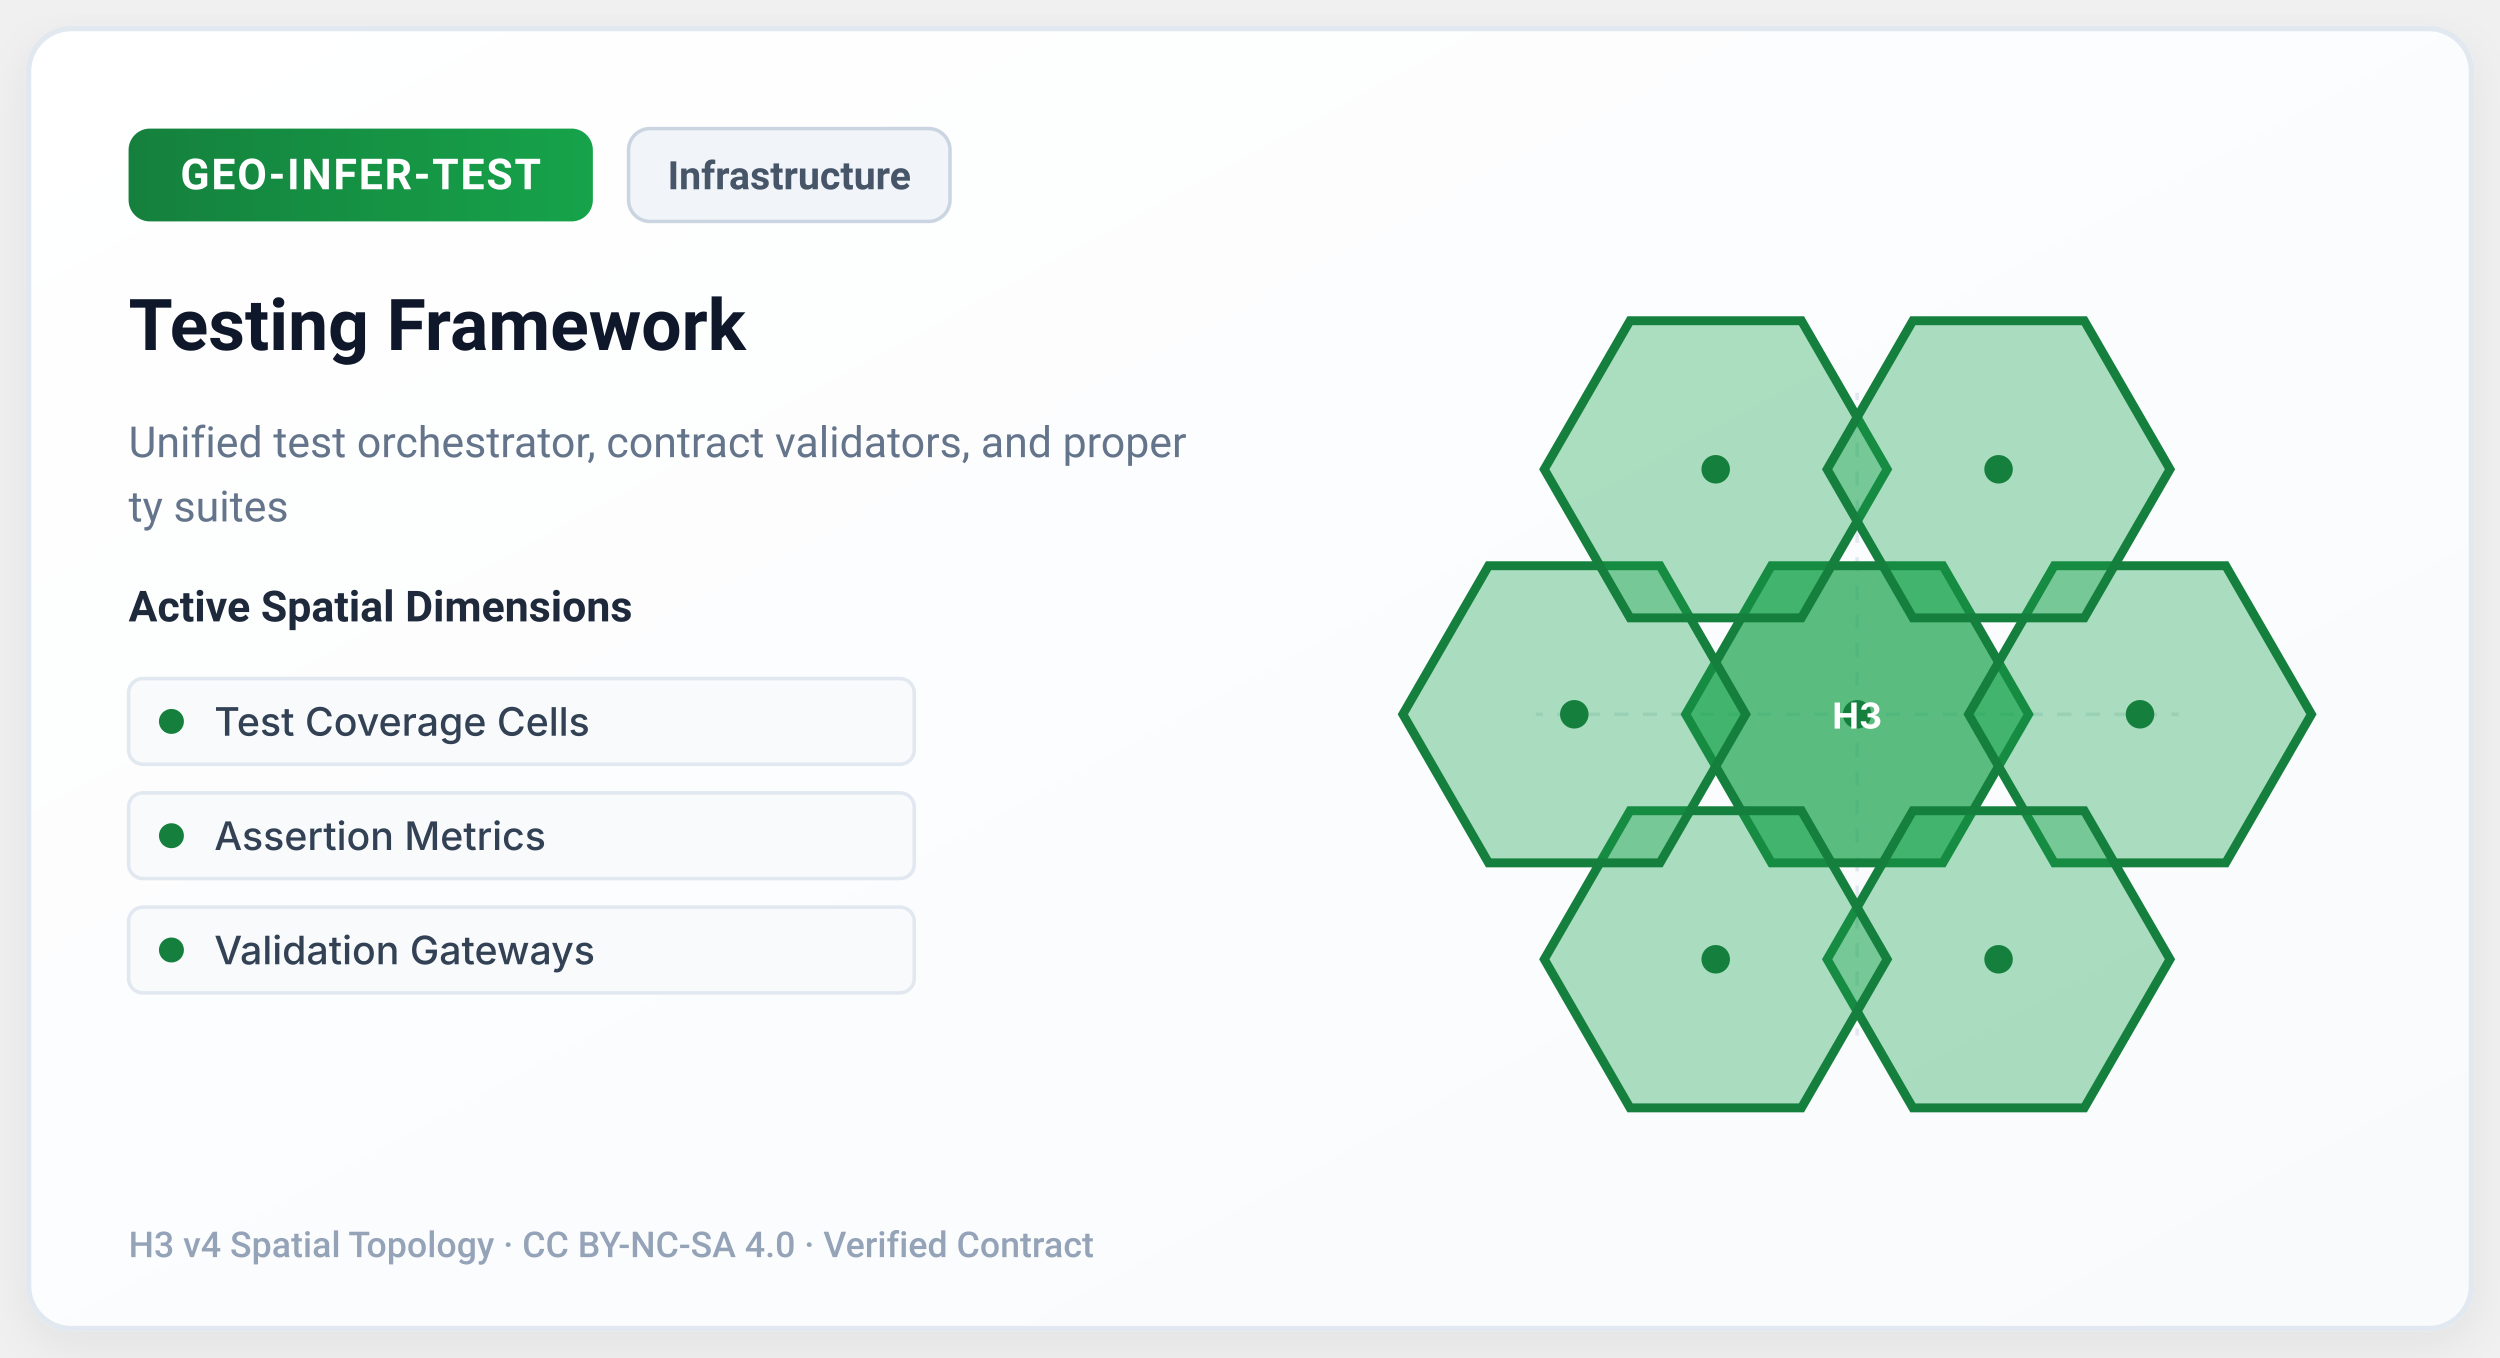
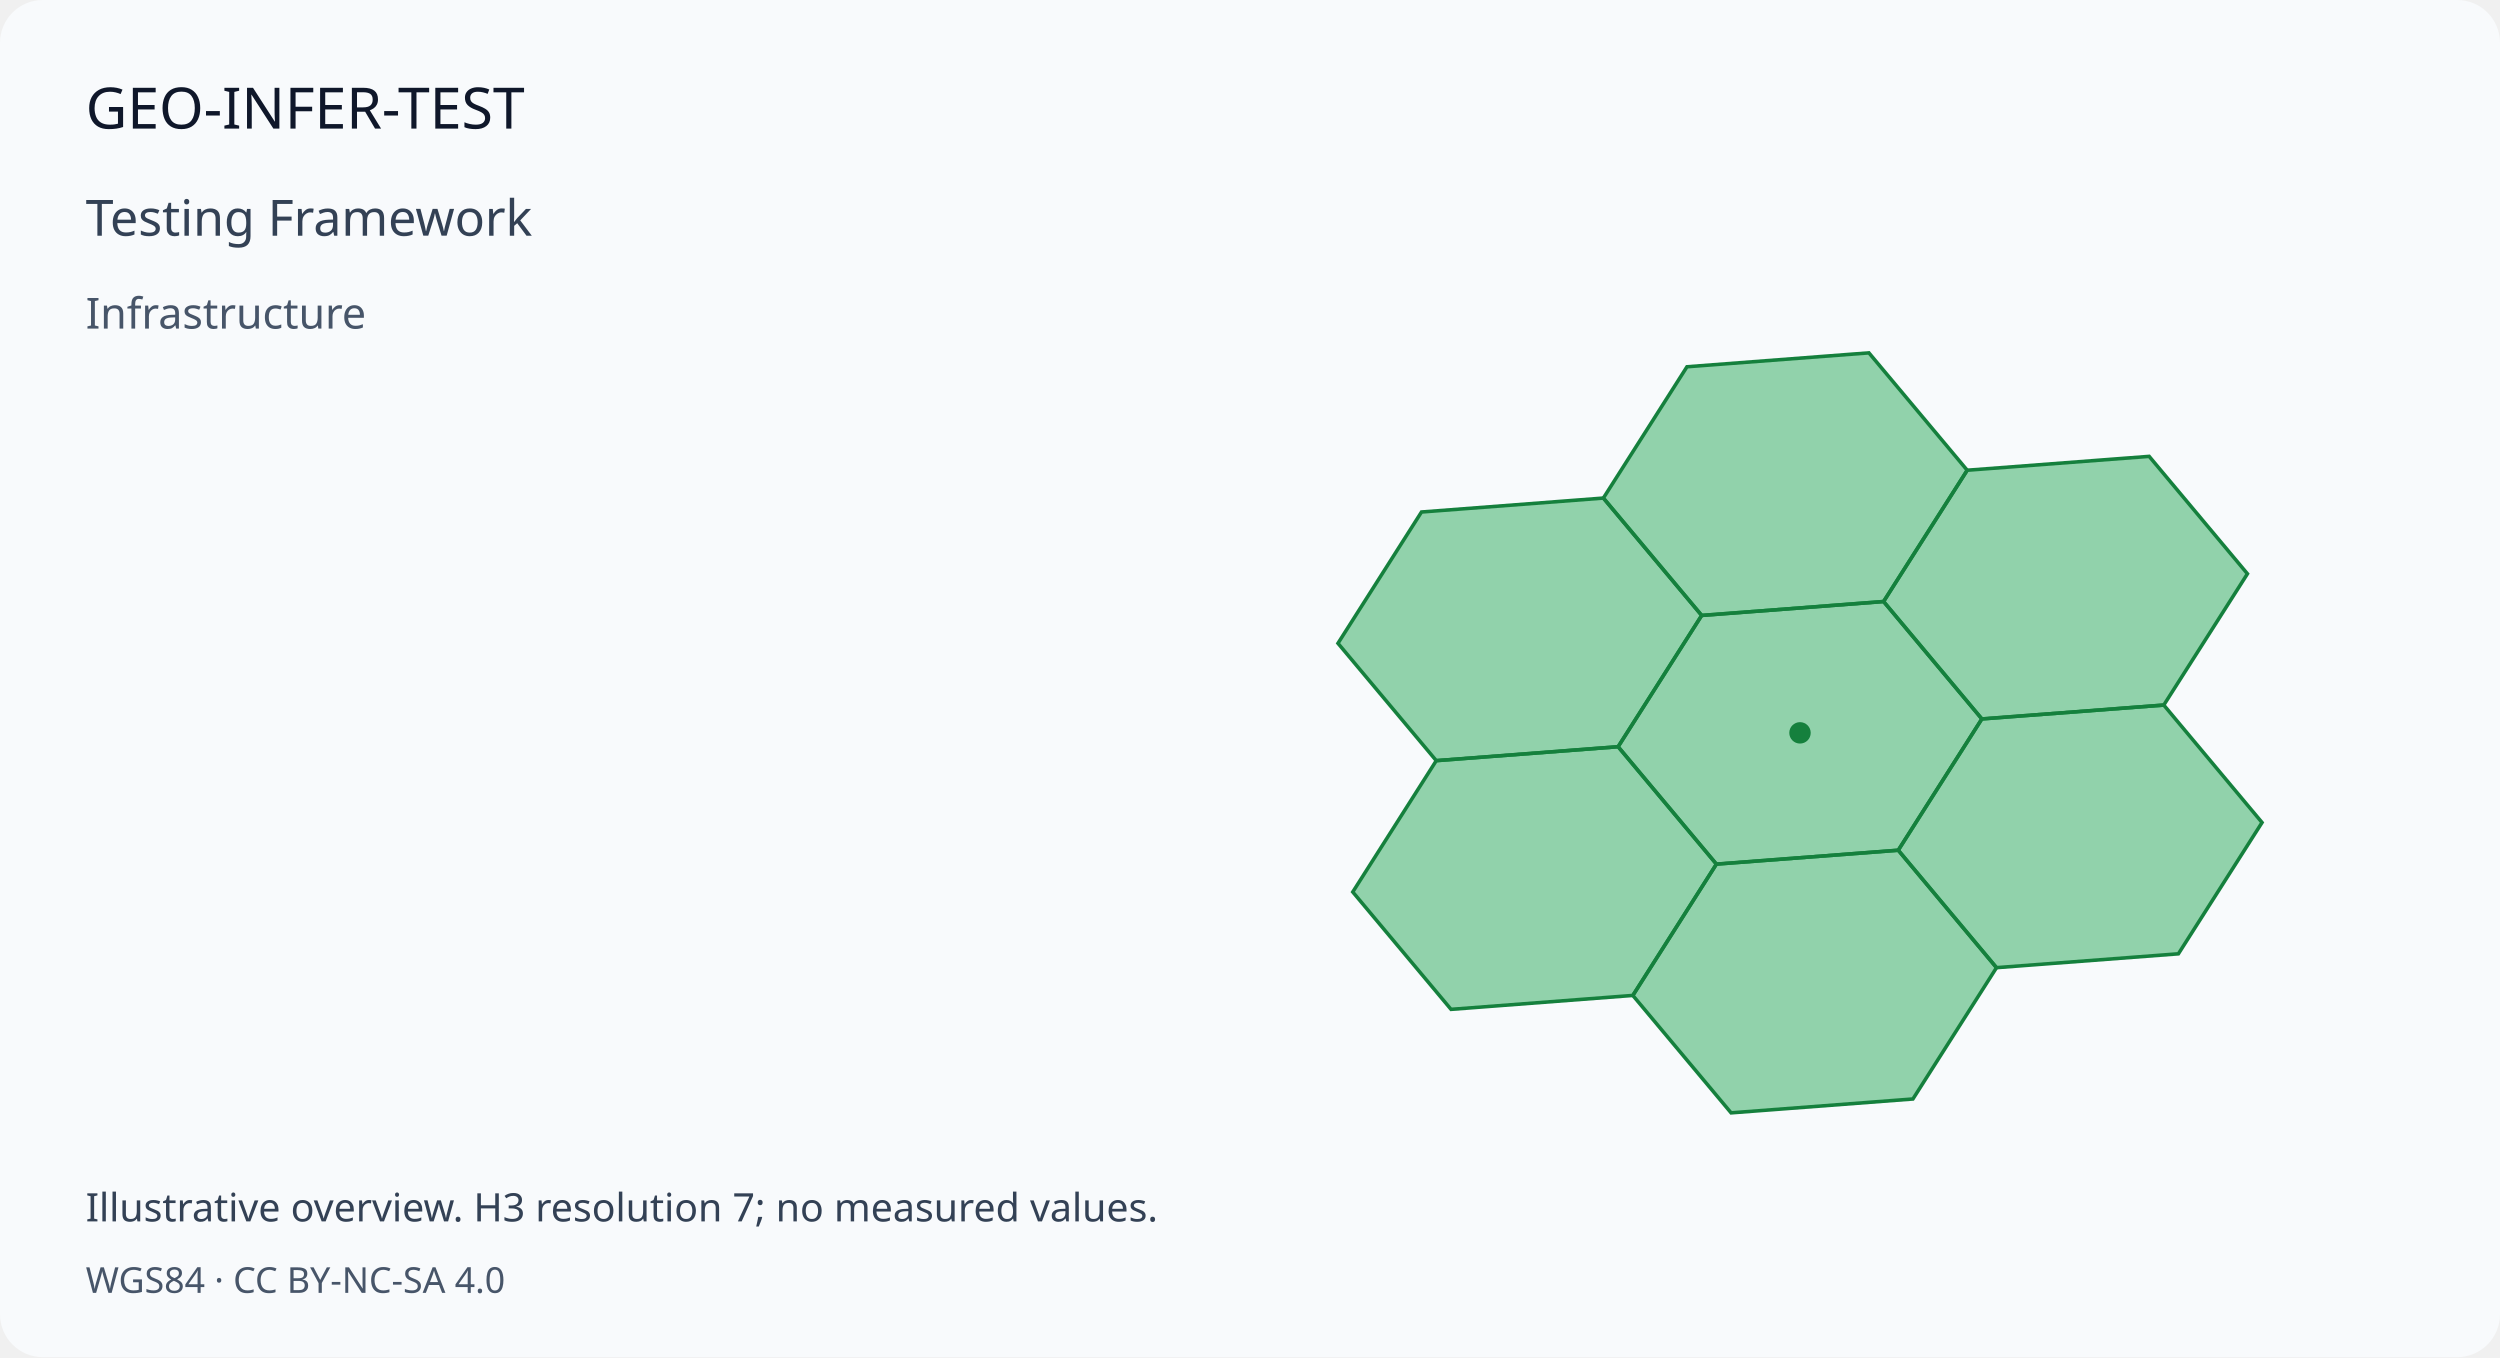
- <svg xmlns="http://www.w3.org/2000/svg" viewBox="0 0 700 380" width="700" height="380">
-   <defs>
-     <linearGradient id="bg-grad-TEST" x1="0%" y1="0%" x2="100%" y2="100%">
-       <stop offset="0%" stop-color="#ffffff" />
-       <stop offset="100%" stop-color="#f8fafc" />
-     </linearGradient>
-     <linearGradient id="badge-grad-TEST" x1="0%" y1="0%" x2="100%" y2="0%">
-       <stop offset="0%" stop-color="#15803d" />
-       <stop offset="100%" stop-color="#16a34a" />
-     </linearGradient>
-     <filter id="shadow-TEST" x="-5%" y="-5%" width="110%" height="110%">
-       <feDropShadow dx="0" dy="4" stdDeviation="6" flood-opacity="0.06" />
-     </filter>
-   </defs>
-   <rect x="8" y="8" width="684" height="364" rx="12" fill="url(#bg-grad-TEST)" stroke="#e2e8f0" stroke-width="1.5" filter="url(#shadow-TEST)" />
-   <g transform="translate(0, 0)">
-     <rect x="36" y="36" width="130" height="26" rx="6" fill="url(#badge-grad-TEST)" />
-     <text x="101" y="53" text-anchor="middle" fill="#ffffff" font-family="-apple-system, BlinkMacSystemFont, Segoe UI, Roboto, sans-serif" font-size="12" font-weight="700" letter-spacing="0.5">GEO-INFER-TEST</text>
-     <rect x="176" y="36" width="90" height="26" rx="6" fill="#f1f5f9" stroke="#cbd5e1" stroke-width="1" />
-     <text x="221" y="53" text-anchor="middle" fill="#475569" font-family="-apple-system, BlinkMacSystemFont, Segoe UI, Roboto, sans-serif" font-size="11" font-weight="600">Infrastructure</text>
-     <text x="36" y="98" fill="#0f172a" font-family="-apple-system, BlinkMacSystemFont, Segoe UI, Roboto, sans-serif" font-size="20" font-weight="700">Testing Framework</text>
-     <text x="36" y="128" fill="#64748b" font-family="-apple-system, BlinkMacSystemFont, Segoe UI, Roboto, sans-serif" font-size="12" font-weight="400">
-       <tspan x="36" dy="0">Unified test orchestrator, contract validators, and proper</tspan>
-       <tspan x="36" dy="18">ty suites</tspan>
-     </text>
-     <text x="36" y="174" fill="#1e293b" font-family="-apple-system, BlinkMacSystemFont, Segoe UI, Roboto, sans-serif" font-size="12" font-weight="600">Active Spatial Dimensions</text>
-     <rect x="36" y="190" width="220" height="24" rx="4" fill="#f8fafc" stroke="#e2e8f0" stroke-width="1" />
-     <circle cx="48" cy="202" r="3.5" fill="#15803d" />
-     <text x="60" y="206" fill="#334155" font-family="-apple-system, sans-serif" font-size="11" font-weight="500">Test Coverage Cells</text>
-     <rect x="36" y="222" width="220" height="24" rx="4" fill="#f8fafc" stroke="#e2e8f0" stroke-width="1" />
-     <circle cx="48" cy="234" r="3.5" fill="#15803d" />
-     <text x="60" y="238" fill="#334155" font-family="-apple-system, sans-serif" font-size="11" font-weight="500">Assertion Metrics</text>
-     <rect x="36" y="254" width="220" height="24" rx="4" fill="#f8fafc" stroke="#e2e8f0" stroke-width="1" />
-     <circle cx="48" cy="266" r="3.5" fill="#15803d" />
-     <text x="60" y="270" fill="#334155" font-family="-apple-system, sans-serif" font-size="11" font-weight="500">Validation Gateways</text>
-     <text x="36" y="352" fill="#94a3b8" font-family="-apple-system, BlinkMacSystemFont, Segoe UI, Roboto, sans-serif" font-size="10" font-weight="500">H3 v4 Spatial Topology · CC BY-NC-SA 4.0 · Verified Contract</text>
-   </g>
-   <g>
-     <line x1="520" y1="200" x2="430" y2="200" stroke="#e2e8f0" stroke-width="1" stroke-dasharray="4,4" />
-     <line x1="520" y1="200" x2="610" y2="200" stroke="#e2e8f0" stroke-width="1" stroke-dasharray="4,4" />
-     <line x1="520" y1="200" x2="520" y2="110" stroke="#e2e8f0" stroke-width="1" stroke-dasharray="4,4" />
-     <line x1="520" y1="200" x2="520" y2="290" stroke="#e2e8f0" stroke-width="1" stroke-dasharray="4,4" />
-     <polygon points="568.0,200.0 544.0,241.6 496.0,241.6 472.0,200.0 496.0,158.4 544.0,158.4" fill="#16a34a" fill-opacity="0.7" stroke="#15803d" stroke-width="2.5" />
-     <circle cx="520.0" cy="200.0" r="4" fill="#15803d" />
-     <text x="520.0" y="204.0" text-anchor="middle" fill="#ffffff" font-family="-apple-system, sans-serif" font-size="10" font-weight="700">H3</text>
-     <polygon points="647.2,200.0 623.2,241.6 575.2,241.6 551.2,200.0 575.2,158.4 623.2,158.4" fill="#16a34a" fill-opacity="0.35" stroke="#15803d" stroke-width="2.5" />
-     <circle cx="599.2" cy="200.0" r="4" fill="#15803d" />
-     <polygon points="607.6,268.6 583.6,310.2 535.6,310.2 511.6,268.6 535.6,227.0 583.6,227.0" fill="#16a34a" fill-opacity="0.35" stroke="#15803d" stroke-width="2.5" />
-     <circle cx="559.6" cy="268.6" r="4" fill="#15803d" />
-     <polygon points="528.4,268.6 504.4,310.2 456.4,310.2 432.4,268.6 456.4,227.0 504.4,227.0" fill="#16a34a" fill-opacity="0.35" stroke="#15803d" stroke-width="2.5" />
-     <circle cx="480.4" cy="268.6" r="4" fill="#15803d" />
-     <polygon points="488.8,200.0 464.8,241.6 416.8,241.6 392.8,200.0 416.8,158.4 464.8,158.4" fill="#16a34a" fill-opacity="0.35" stroke="#15803d" stroke-width="2.5" />
-     <circle cx="440.8" cy="200.0" r="4" fill="#15803d" />
-     <polygon points="528.4,131.4 504.4,173.0 456.4,173.0 432.4,131.4 456.4,89.8 504.4,89.8" fill="#16a34a" fill-opacity="0.35" stroke="#15803d" stroke-width="2.5" />
-     <circle cx="480.4" cy="131.4" r="4" fill="#15803d" />
-     <polygon points="607.6,131.4 583.6,173.0 535.6,173.0 511.6,131.4 535.6,89.8 583.6,89.8" fill="#16a34a" fill-opacity="0.35" stroke="#15803d" stroke-width="2.5" />
-     <circle cx="559.6" cy="131.4" r="4" fill="#15803d" />
-   </g>
+ <svg xmlns="http://www.w3.org/2000/svg" role="img" aria-labelledby="title-TEST desc-TEST" viewBox="0 0 700 380" width="700" height="380">
+   <rect width="100%" height="100%" rx="12" fill="#f8fafc" />
+   <text x="24" y="36" font-family="sans-serif" font-size="16" fill="#0f172a">GEO-INFER-TEST</text>
+   <text x="24" y="66" font-family="sans-serif" font-size="14" fill="#334155">Testing Framework</text>
+   <text x="24" y="92" font-family="sans-serif" font-size="12" fill="#475569">Infrastructure</text>
+   <polygon data-h3="872830828ffffff" points="531.510,238.063 554.921,201.300 527.402,168.425 476.471,172.318 453.071,209.082 480.590,241.953 531.510,238.063" fill="#16a34a" fill-opacity="0.45" stroke="#15803d" />
+   <polygon data-h3="872830829ffffff" points="453.071,209.082 476.471,172.318 448.946,139.456 398.020,143.360 374.630,180.124 402.155,212.983 453.071,209.082" fill="#16a34a" fill-opacity="0.45" stroke="#15803d" />
+   <polygon data-h3="87283082affffff" points="605.856,197.419 629.282,160.660 601.763,127.782 550.817,131.666 527.402,168.425 554.921,201.300 605.856,197.419" fill="#16a34a" fill-opacity="0.45" stroke="#15803d" />
+   <polygon data-h3="87283082bffffff" points="527.402,168.425 550.817,131.666 523.292,98.800 472.351,102.696 448.946,139.456 476.471,172.318 527.402,168.425" fill="#16a34a" fill-opacity="0.45" stroke="#15803d" />
+   <polygon data-h3="87283082cffffff" points="535.617,307.714 559.023,270.946 531.510,238.063 480.590,241.953 457.194,278.721 484.707,311.600 535.617,307.714" fill="#16a34a" fill-opacity="0.45" stroke="#15803d" />
+   <polygon data-h3="87283082dffffff" points="457.194,278.721 480.590,241.953 453.071,209.082 402.155,212.983 378.770,249.751 406.289,282.619 457.194,278.721" fill="#16a34a" fill-opacity="0.45" stroke="#15803d" />
+   <polygon data-h3="87283082effffff" points="609.948,267.068 633.370,230.305 605.856,197.419 554.921,201.300 531.510,238.063 559.023,270.946 609.948,267.068" fill="#16a34a" fill-opacity="0.45" stroke="#15803d" />
+   <circle cx="504.0" cy="205.2" r="3" fill="#15803d" />
+   <text x="24" y="342" font-family="sans-serif" font-size="11" fill="#334155">Illustrative overview. H3 resolution 7; no measured values.</text>
+   <text x="24" y="362" font-family="sans-serif" font-size="10" fill="#475569">WGS84 · CC BY-NC-SA 4.0</text>
</svg>
